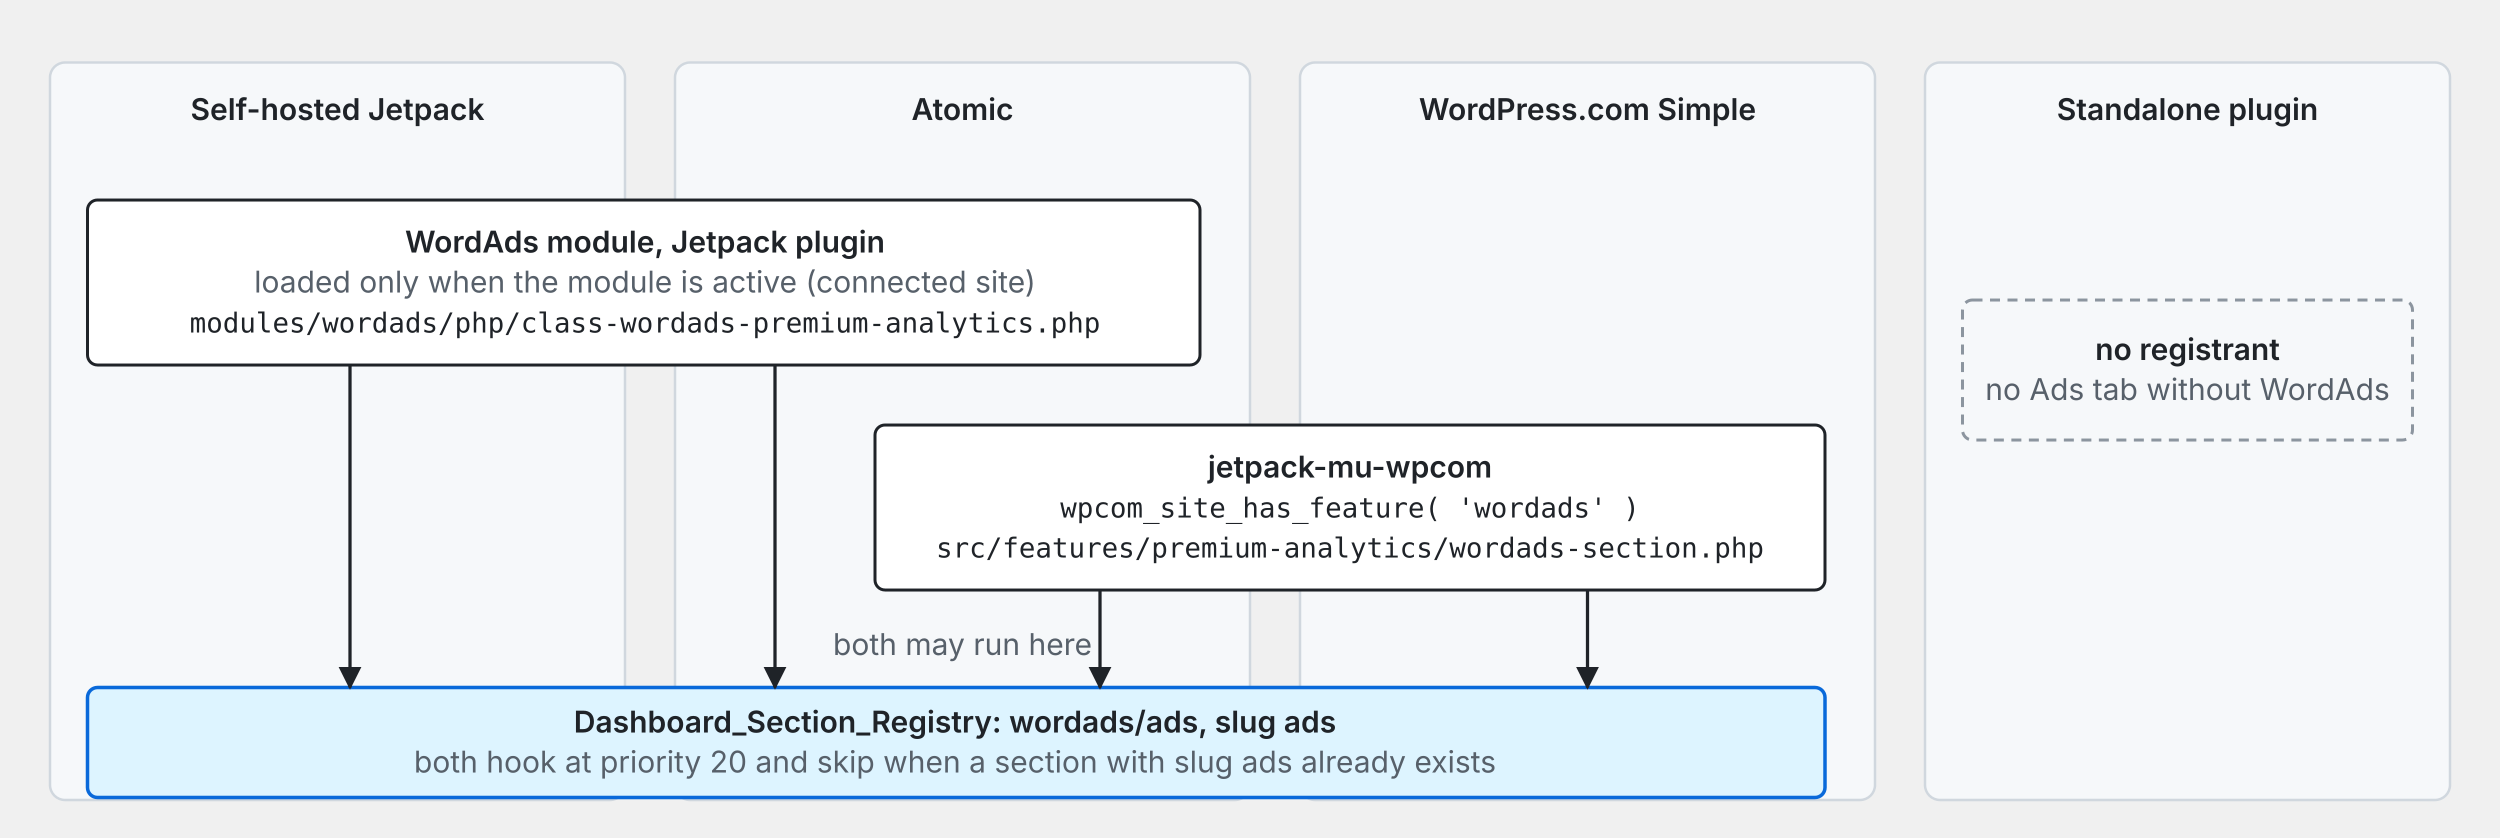
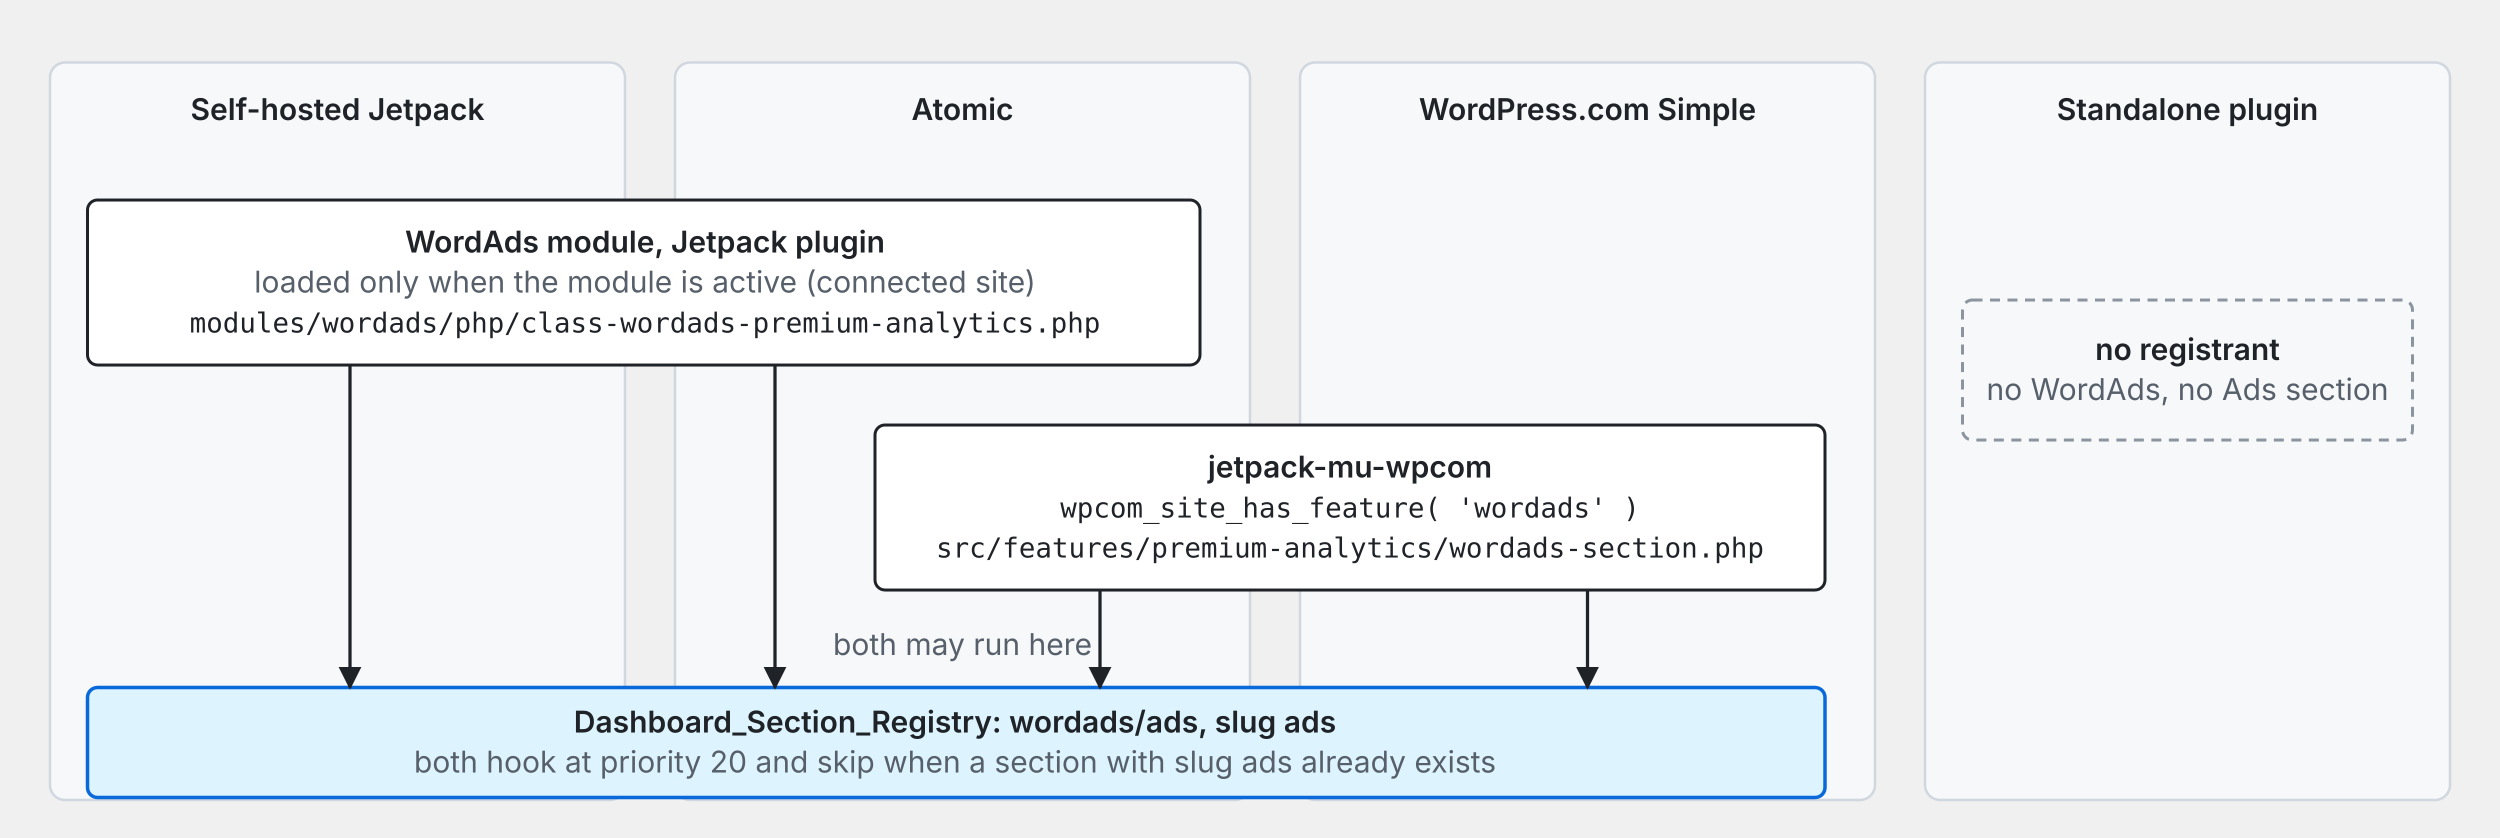
- <svg xmlns="http://www.w3.org/2000/svg" viewBox="0 0 1000 335" width="1000" height="335" role="img" aria-label="The WordAds module registers the Ads tab on self-hosted and Atomic sites when active, jetpack-mu-wpcom registers it on Atomic and Simple by plan feature, both at priority 20 skipping an existing ads slug, and the standalone plugin has no registrant.">
+ <svg xmlns="http://www.w3.org/2000/svg" viewBox="0 0 1000 335" width="1000" height="335" role="img" aria-label="The WordAds module registers the Ads section on self-hosted and Atomic sites when active, jetpack-mu-wpcom registers it on Atomic and Simple by plan feature, both at priority 20 skipping an existing ads slug, and the standalone plugin has no registrant.">
  <style>
    text { font: 12px ui-sans-serif, system-ui, -apple-system, "Segoe UI", sans-serif; fill: #1f2328; }
    .mono { font-family: ui-monospace, SFMono-Regular, Menlo, monospace; font-size: 11px; }
    .title { font-weight: 600; }
    .muted { fill: #57606a; }
    .box { fill: #ffffff; stroke: #1f2328; stroke-width: 1.2; }
    .box-accent { fill: #ddf4ff; stroke: #0969da; stroke-width: 1.4; }
    .box-muted { fill: #f6f8fa; stroke: #8c959f; stroke-width: 1.2; stroke-dasharray: 4 3; }
    .lane { fill: #f6f8fa; stroke: #d0d7de; stroke-width: 1; }
    .edge { stroke: #1f2328; stroke-width: 1.3; fill: none; }
    .edge-dashed { stroke-dasharray: 5 4; }
    .arrowhead { fill: #1f2328; }
    @media (prefers-color-scheme: dark) {
      text { fill: #e6edf3; }
      .muted { fill: #8b949e; }
      .box { fill: #0d1117; stroke: #e6edf3; }
      .box-accent { fill: #0c2d6b; stroke: #58a6ff; }
      .box-muted { fill: #161b22; stroke: #6e7681; }
      .lane { fill: #161b22; stroke: #30363d; }
      .edge { stroke: #e6edf3; }
      .arrowhead { fill: #e6edf3; }
    }
  </style>
  <defs>
    <marker id="arrow" viewBox="0 0 10 10" refX="9" refY="5" markerWidth="7" markerHeight="7" orient="auto-start-reverse">
      <path class="arrowhead" d="M 0 0 L 10 5 L 0 10 z" />
    </marker>
  </defs>
  <rect class="lane" x="20" y="25" width="230" height="295" rx="6" />
  <text class="title" x="135" y="48" text-anchor="middle">Self-hosted Jetpack</text>
  <rect class="lane" x="270" y="25" width="230" height="295" rx="6" />
  <text class="title" x="385" y="48" text-anchor="middle">Atomic</text>
  <rect class="lane" x="520" y="25" width="230" height="295" rx="6" />
  <text class="title" x="635" y="48" text-anchor="middle">WordPress.com Simple</text>
  <rect class="lane" x="770" y="25" width="210" height="295" rx="6" />
  <text class="title" x="875" y="48" text-anchor="middle">Standalone plugin</text>
  <rect class="box" x="35" y="80" width="445" height="66" rx="4" />
  <text class="title" x="258" y="101" text-anchor="middle">WordAds module, Jetpack plugin</text>
  <text class="muted" x="258" y="117" text-anchor="middle">loaded only when the module is active (connected site)</text>
  <text class="mono" x="258" y="133" text-anchor="middle">modules/wordads/php/class-wordads-premium-analytics.php</text>
  <rect class="box" x="350" y="170" width="380" height="66" rx="4" />
  <text class="title" x="540" y="191" text-anchor="middle">jetpack-mu-wpcom</text>
  <text class="mono" x="540" y="207" text-anchor="middle">wpcom_site_has_feature( 'wordads' )</text>
  <text class="mono" x="540" y="223" text-anchor="middle">src/features/premium-analytics/wordads-section.php</text>
  <rect class="box-muted" x="785" y="120" width="180" height="56" rx="4" />
  <text class="title" x="875" y="144" text-anchor="middle">no registrant</text>
-   <text class="muted" x="875" y="160" text-anchor="middle">no Ads tab without WordAds</text>
+   <text class="muted" x="875" y="160" text-anchor="middle">no WordAds, no Ads section</text>
  <rect class="box-accent" x="35" y="275" width="695" height="44" rx="4" />
  <text class="title" x="382" y="293" text-anchor="middle">Dashboard_Section_Registry: wordads/ads, slug ads</text>
  <text class="muted" x="382" y="309" text-anchor="middle">both hook at priority 20 and skip when a section with slug ads already exists</text>
  <polyline class="edge" points="140,146 140,275" marker-end="url(#arrow)" />
  <polyline class="edge" points="310,146 310,275" marker-end="url(#arrow)" />
  <polyline class="edge" points="440,236 440,275" marker-end="url(#arrow)" />
  <polyline class="edge" points="635,236 635,275" marker-end="url(#arrow)" />
  <text class="muted" x="385" y="262" text-anchor="middle">both may run here</text>
</svg>
